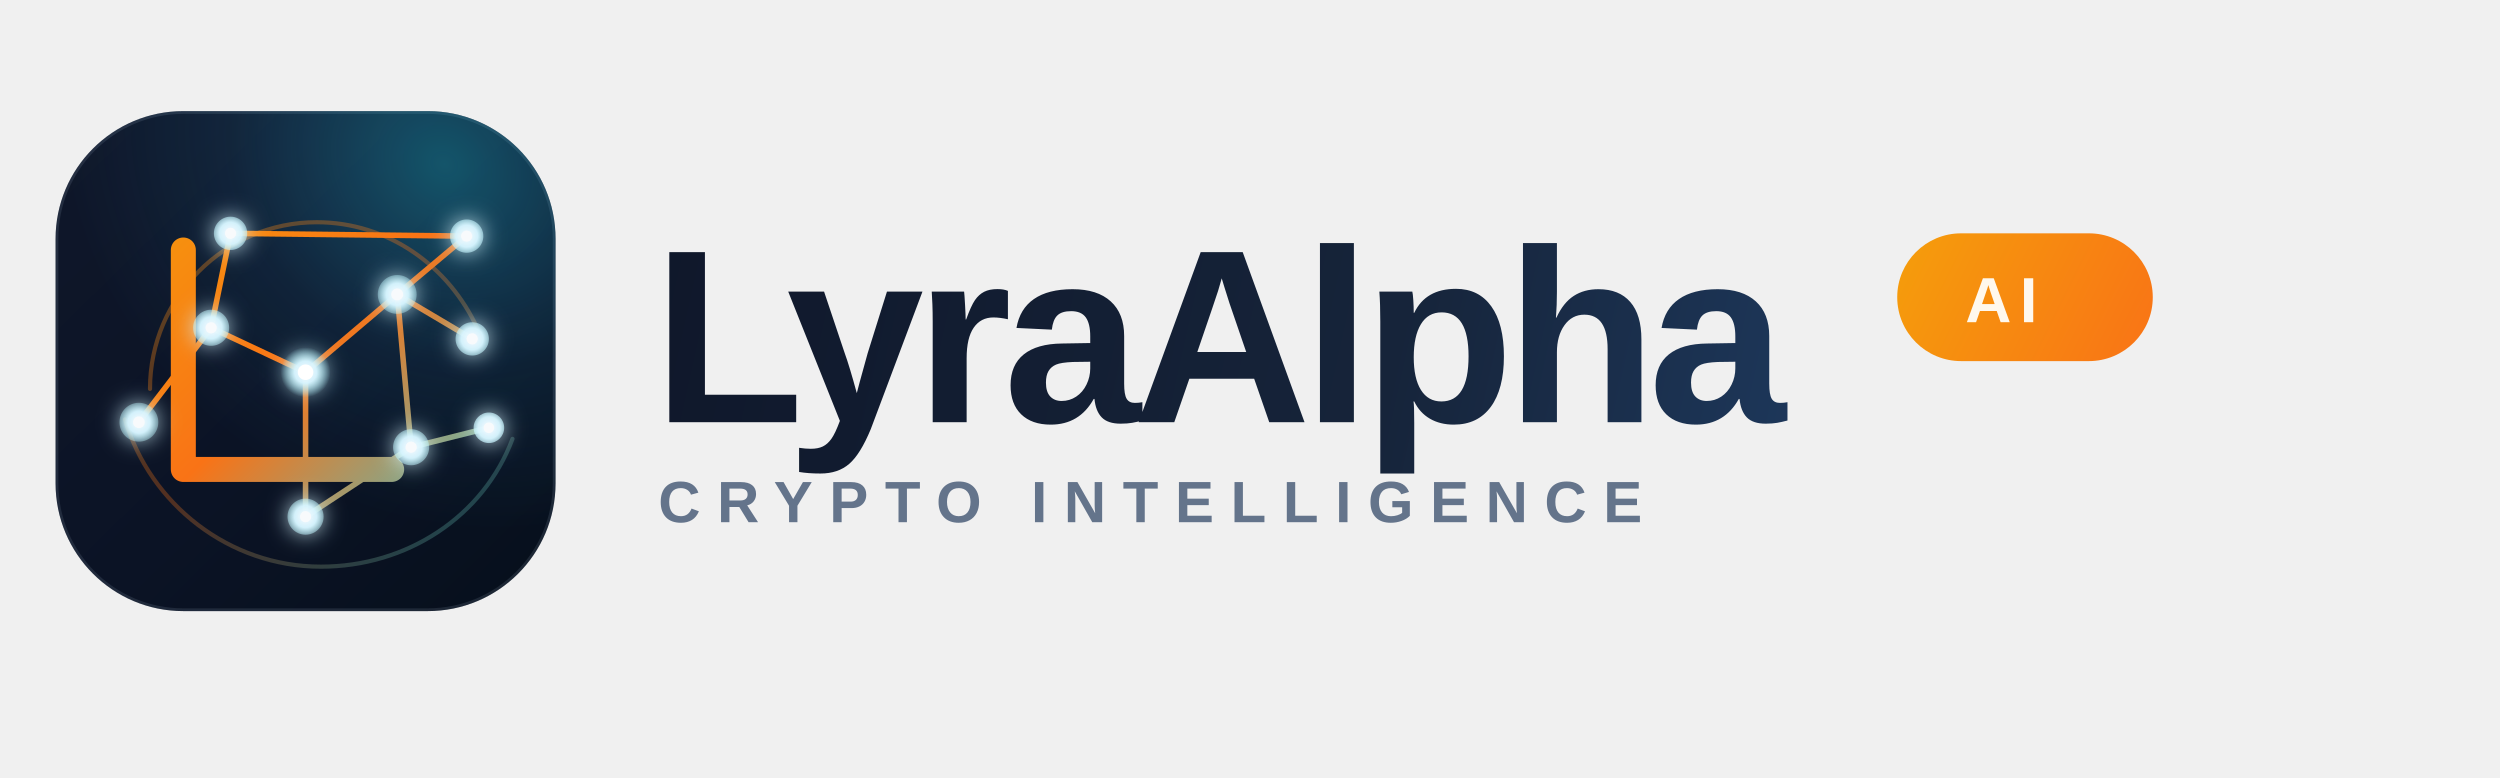
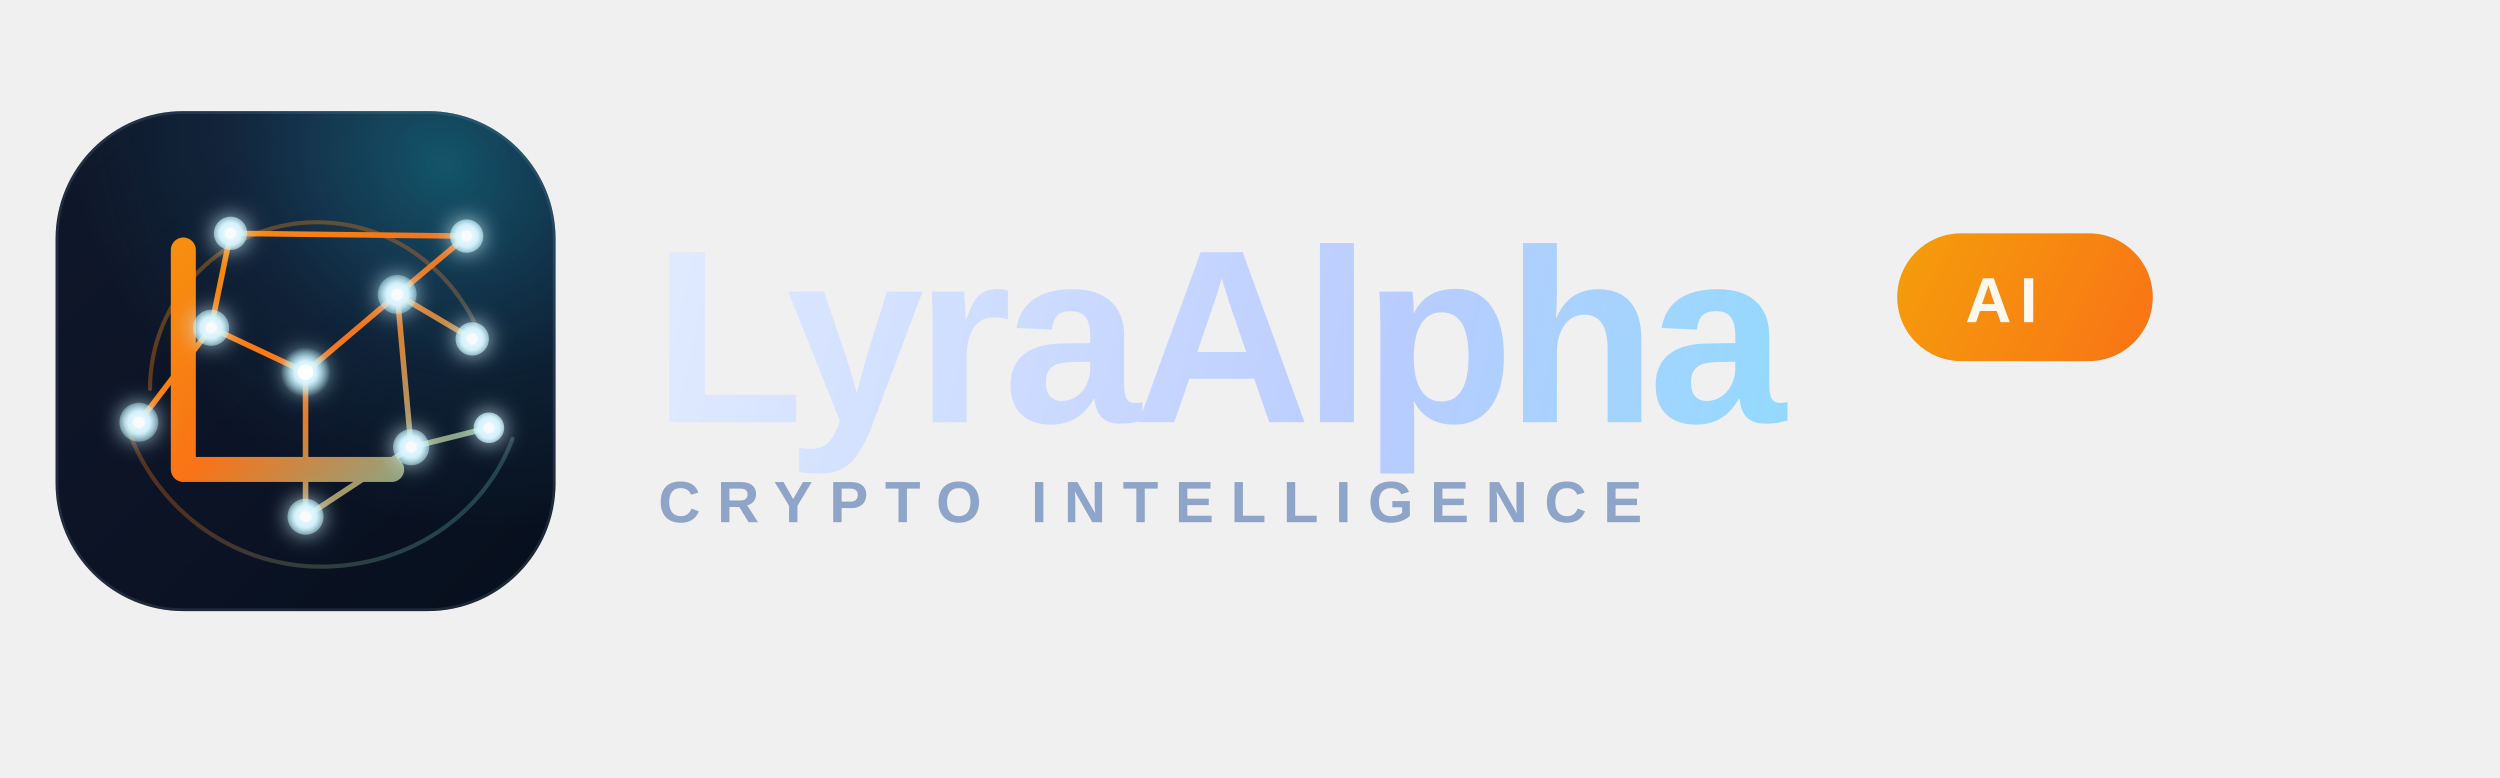
<svg xmlns="http://www.w3.org/2000/svg" width="1800" height="560" viewBox="0 0 1800 560" fill="none">
  <defs>
    <linearGradient id="lockupBg" x1="62" y1="82" x2="384" y2="410" gradientUnits="userSpaceOnUse">
      <stop offset="0" stop-color="#0F172A" />
      <stop offset="0.56" stop-color="#0B1325" />
      <stop offset="1" stop-color="#07101D" />
    </linearGradient>
    <radialGradient id="lockupGlow" cx="0" cy="0" r="1" gradientUnits="userSpaceOnUse" gradientTransform="translate(320 118) rotate(126) scale(250 290)">
      <stop stop-color="#22D3EE" stop-opacity="0.34" />
      <stop offset="0.56" stop-color="#38BDF8" stop-opacity="0.09" />
      <stop offset="1" stop-color="#38BDF8" stop-opacity="0" />
    </radialGradient>
    <linearGradient id="signalGradient" x1="104" y1="104" x2="398" y2="398" gradientUnits="userSpaceOnUse">
      <stop offset="0" stop-color="#F59E0B" />
      <stop offset="0.46" stop-color="#F97316" />
      <stop offset="1" stop-color="#22D3EE" />
    </linearGradient>
    <linearGradient id="wordGradient" x1="458" y1="150" x2="1334" y2="344" gradientUnits="userSpaceOnUse">
-       <stop offset="0" stop-color="#0F172A" />
-       <stop offset="0.62" stop-color="#16243A" />
-       <stop offset="1" stop-color="#1E3A5F" />
+       <stop offset="0" stop-color="#E2ECFF" />
+       <stop offset="0.62" stop-color="#B9CCFF" />
+       <stop offset="1" stop-color="#8CDCFD" />
    </linearGradient>
    <radialGradient id="nodeGlow" cx="0" cy="0" r="1" gradientUnits="userSpaceOnUse" gradientTransform="translate(0 0) rotate(90) scale(18)">
      <stop stop-color="#F8FBFF" />
      <stop offset="0.44" stop-color="#D7F5FF" stop-opacity="0.96" />
      <stop offset="1" stop-color="#A5F3FC" stop-opacity="0" />
    </radialGradient>
    <linearGradient id="badgeGradient" x1="0" y1="0" x2="184" y2="92" gradientUnits="userSpaceOnUse">
      <stop offset="0" stop-color="#F59E0B" />
      <stop offset="1" stop-color="#F97316" />
    </linearGradient>
    <filter id="softGlow" x="-40%" y="-40%" width="180%" height="180%" color-interpolation-filters="sRGB">
      <feGaussianBlur stdDeviation="8" result="blur" />
      <feMerge>
        <feMergeNode in="blur" />
        <feMergeNode in="SourceGraphic" />
      </feMerge>
    </filter>
  </defs>
  <rect x="40" y="80" width="360" height="360" rx="92" fill="url(#lockupBg)" />
  <rect x="41" y="81" width="358" height="358" rx="91" stroke="rgba(148, 163, 184, 0.16)" stroke-width="2" />
  <rect x="40" y="80" width="360" height="360" rx="92" fill="url(#lockupGlow)" />
  <path d="M108 280C108 214 162 160 228 160C279 160 323 191 344 237" stroke="url(#signalGradient)" stroke-opacity="0.34" stroke-width="3" stroke-linecap="round" />
  <path d="M90 302C108 363 165 408 231 408C293 408 348 372 369 316" stroke="url(#signalGradient)" stroke-opacity="0.3" stroke-width="3" stroke-linecap="round" />
  <path d="M132 180V338H282" stroke="url(#signalGradient)" stroke-width="18" stroke-linecap="round" stroke-linejoin="round" />
  <g stroke="url(#signalGradient)" stroke-width="4" stroke-linecap="round" stroke-linejoin="round">
    <path d="M100 304L152 236L220 268L286 212L340 244" />
    <path d="M152 236L166 168" />
    <path d="M220 268L220 372" />
    <path d="M286 212L336 170" />
    <path d="M286 212L296 322" />
    <path d="M220 372L296 322L352 308" />
    <path d="M166 168L336 170" />
  </g>
  <g filter="url(#softGlow)">
    <g transform="translate(100 304)">
      <circle r="14" fill="url(#nodeGlow)" />
      <circle r="4.2" fill="#F8FAFC" />
    </g>
    <g transform="translate(152 236)">
      <circle r="13" fill="url(#nodeGlow)" />
      <circle r="4" fill="#F8FAFC" />
    </g>
    <g transform="translate(166 168)">
      <circle r="12" fill="url(#nodeGlow)" />
      <circle r="4" fill="#F8FAFC" />
    </g>
    <g transform="translate(220 268)">
      <circle r="18" fill="url(#nodeGlow)" />
      <circle r="5.6" fill="#FFFFFF" />
    </g>
    <g transform="translate(220 372)">
      <circle r="13" fill="url(#nodeGlow)" />
      <circle r="4" fill="#F8FAFC" />
    </g>
    <g transform="translate(286 212)">
      <circle r="14" fill="url(#nodeGlow)" />
      <circle r="4.3" fill="#F8FAFC" />
    </g>
    <g transform="translate(296 322)">
      <circle r="13" fill="url(#nodeGlow)" />
      <circle r="4" fill="#F8FAFC" />
    </g>
    <g transform="translate(336 170)">
      <circle r="12" fill="url(#nodeGlow)" />
      <circle r="4" fill="#F8FAFC" />
    </g>
    <g transform="translate(340 244)">
      <circle r="12" fill="url(#nodeGlow)" />
      <circle r="4" fill="#F8FAFC" />
    </g>
    <g transform="translate(352 308)">
      <circle r="11" fill="url(#nodeGlow)" />
      <circle r="3.8" fill="#F8FAFC" />
    </g>
  </g>
  <text x="470" y="304" fill="url(#wordGradient)" font-family="Arial, Helvetica, sans-serif" font-size="178" font-weight="700" letter-spacing="-6">LyraAlpha</text>
  <g transform="translate(1366 168)">
    <rect width="184" height="92" rx="46" fill="url(#badgeGradient)" />
    <text x="49" y="64" fill="#FFF8ED" font-family="Arial, Helvetica, sans-serif" font-size="46" font-weight="700" letter-spacing="6">AI</text>
  </g>
-   <text x="474" y="376" fill="#64748B" font-family="Arial, Helvetica, sans-serif" font-size="42" font-weight="600" letter-spacing="12">CRYPTO INTELLIGENCE</text>
+   <text x="474" y="376" fill="#8EA4C8" font-family="Arial, Helvetica, sans-serif" font-size="42" font-weight="600" letter-spacing="12">CRYPTO INTELLIGENCE</text>
</svg>
